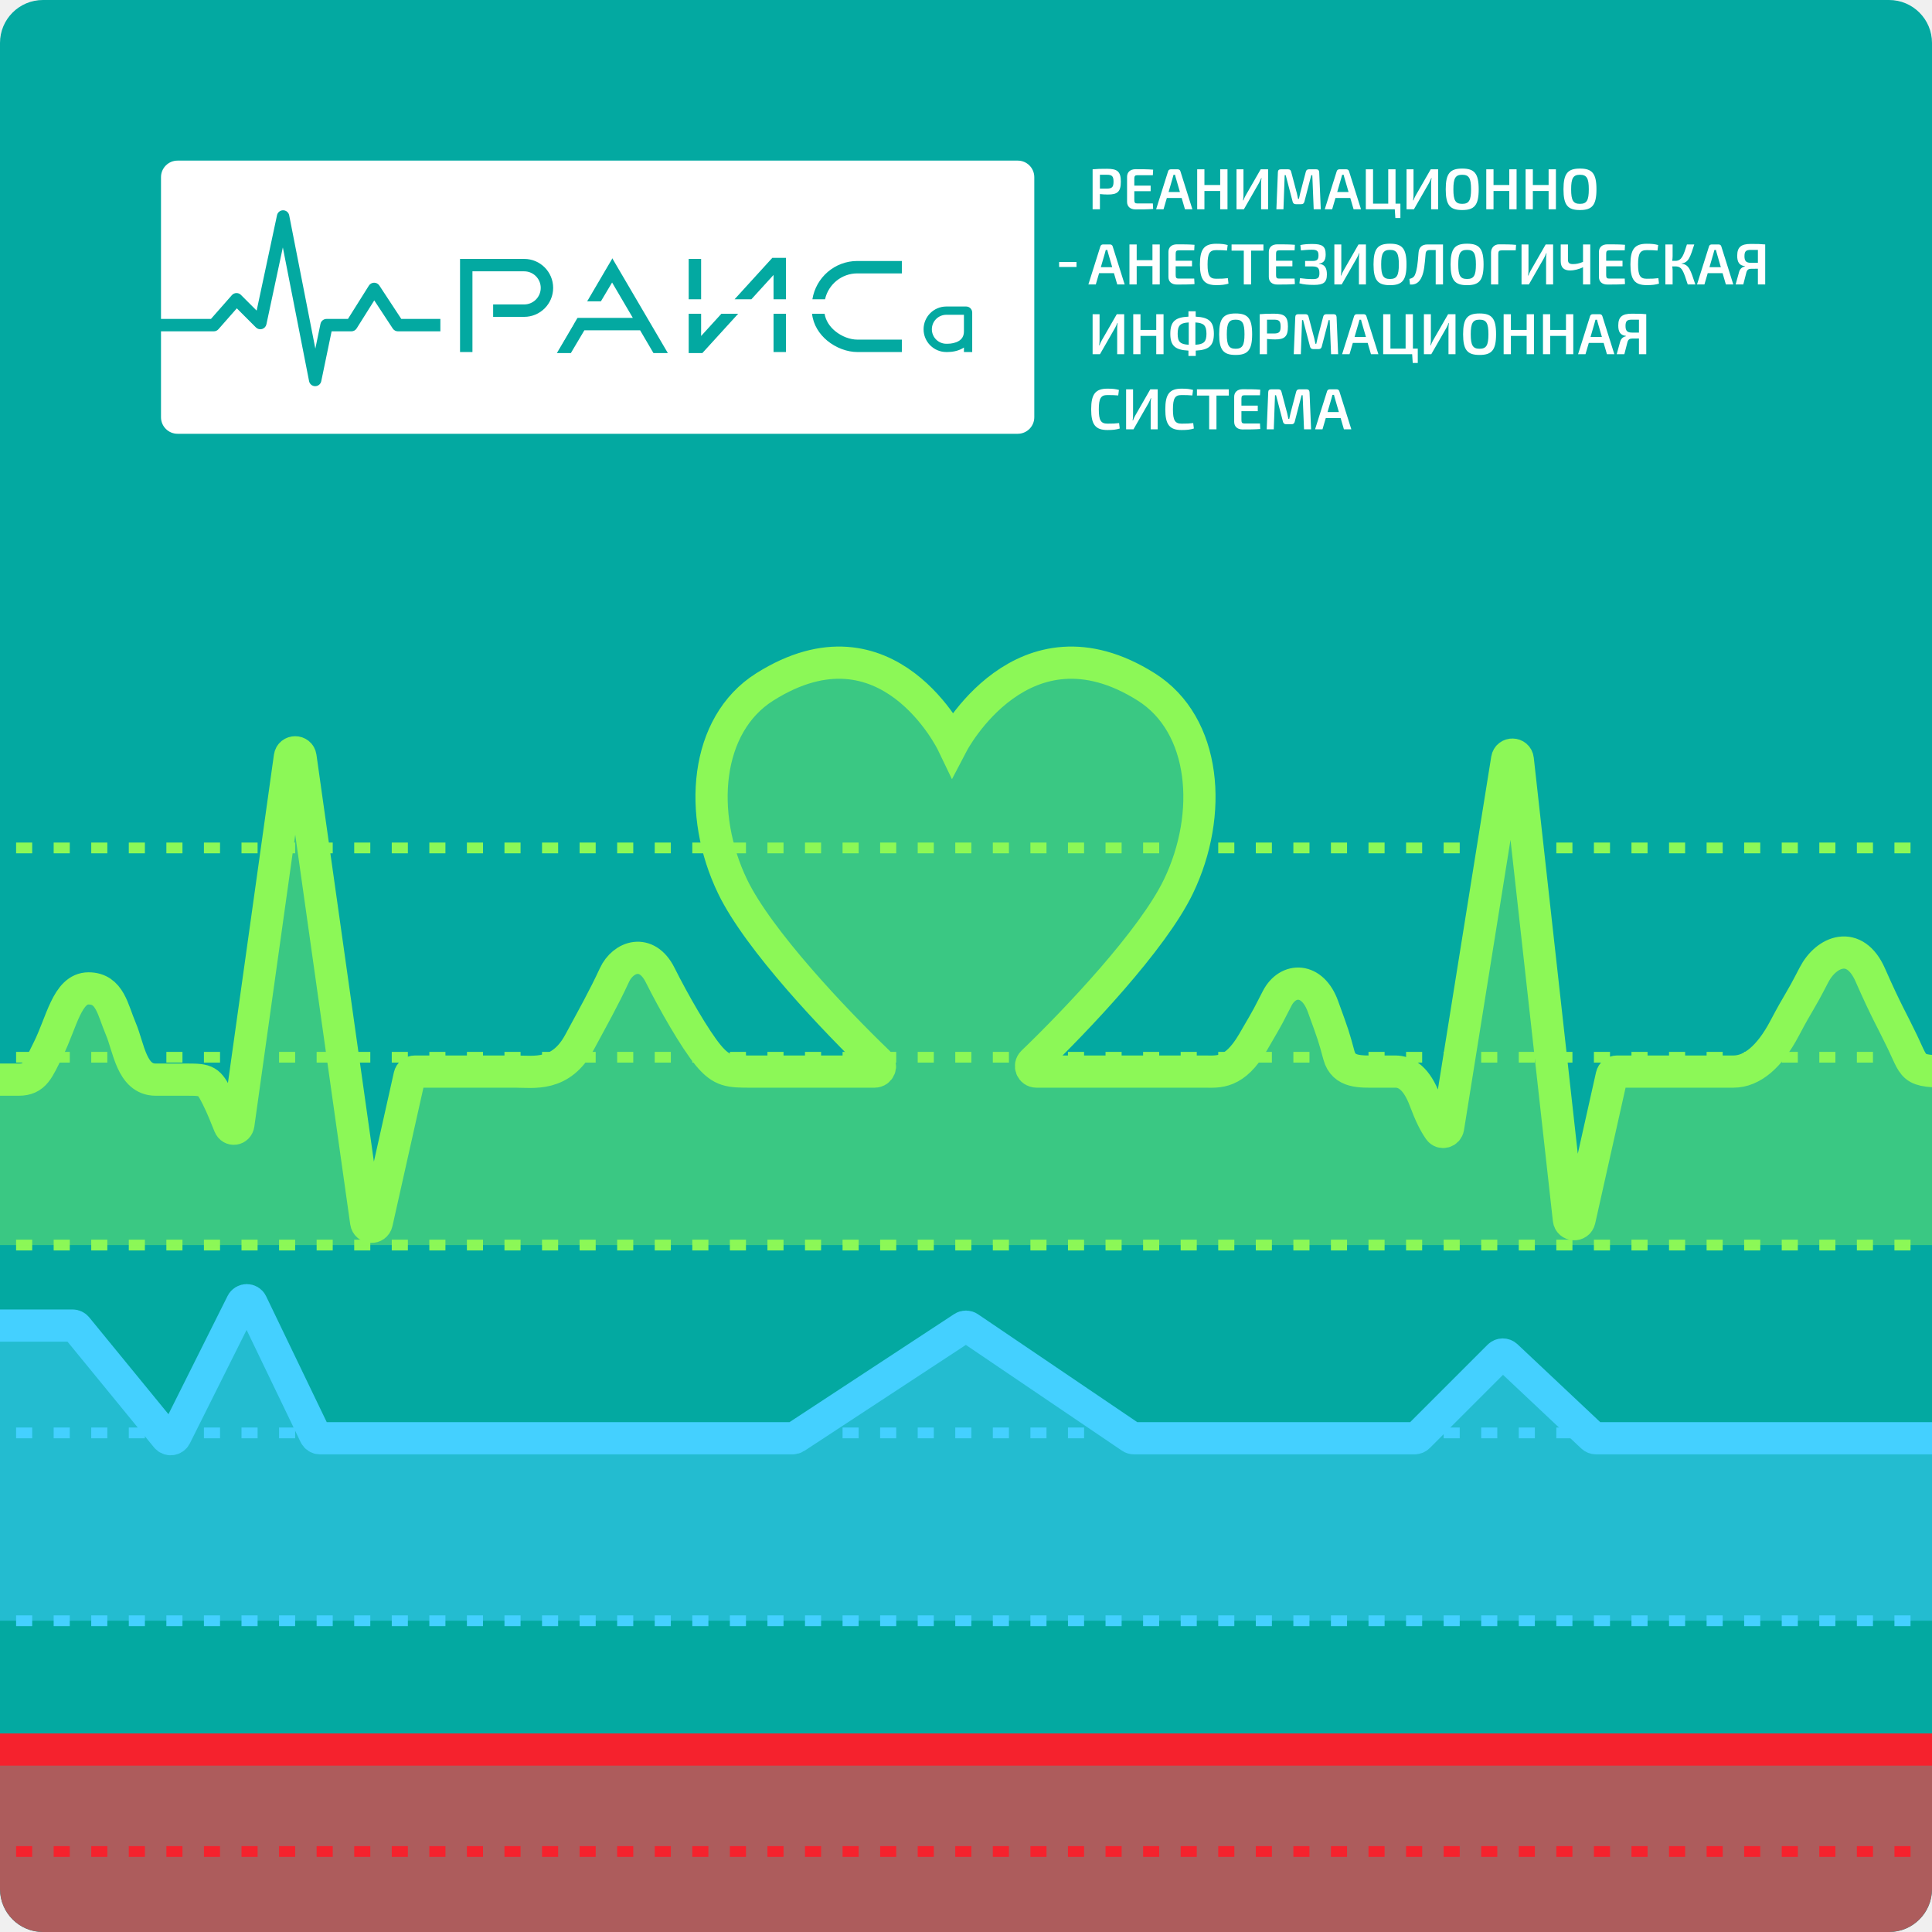
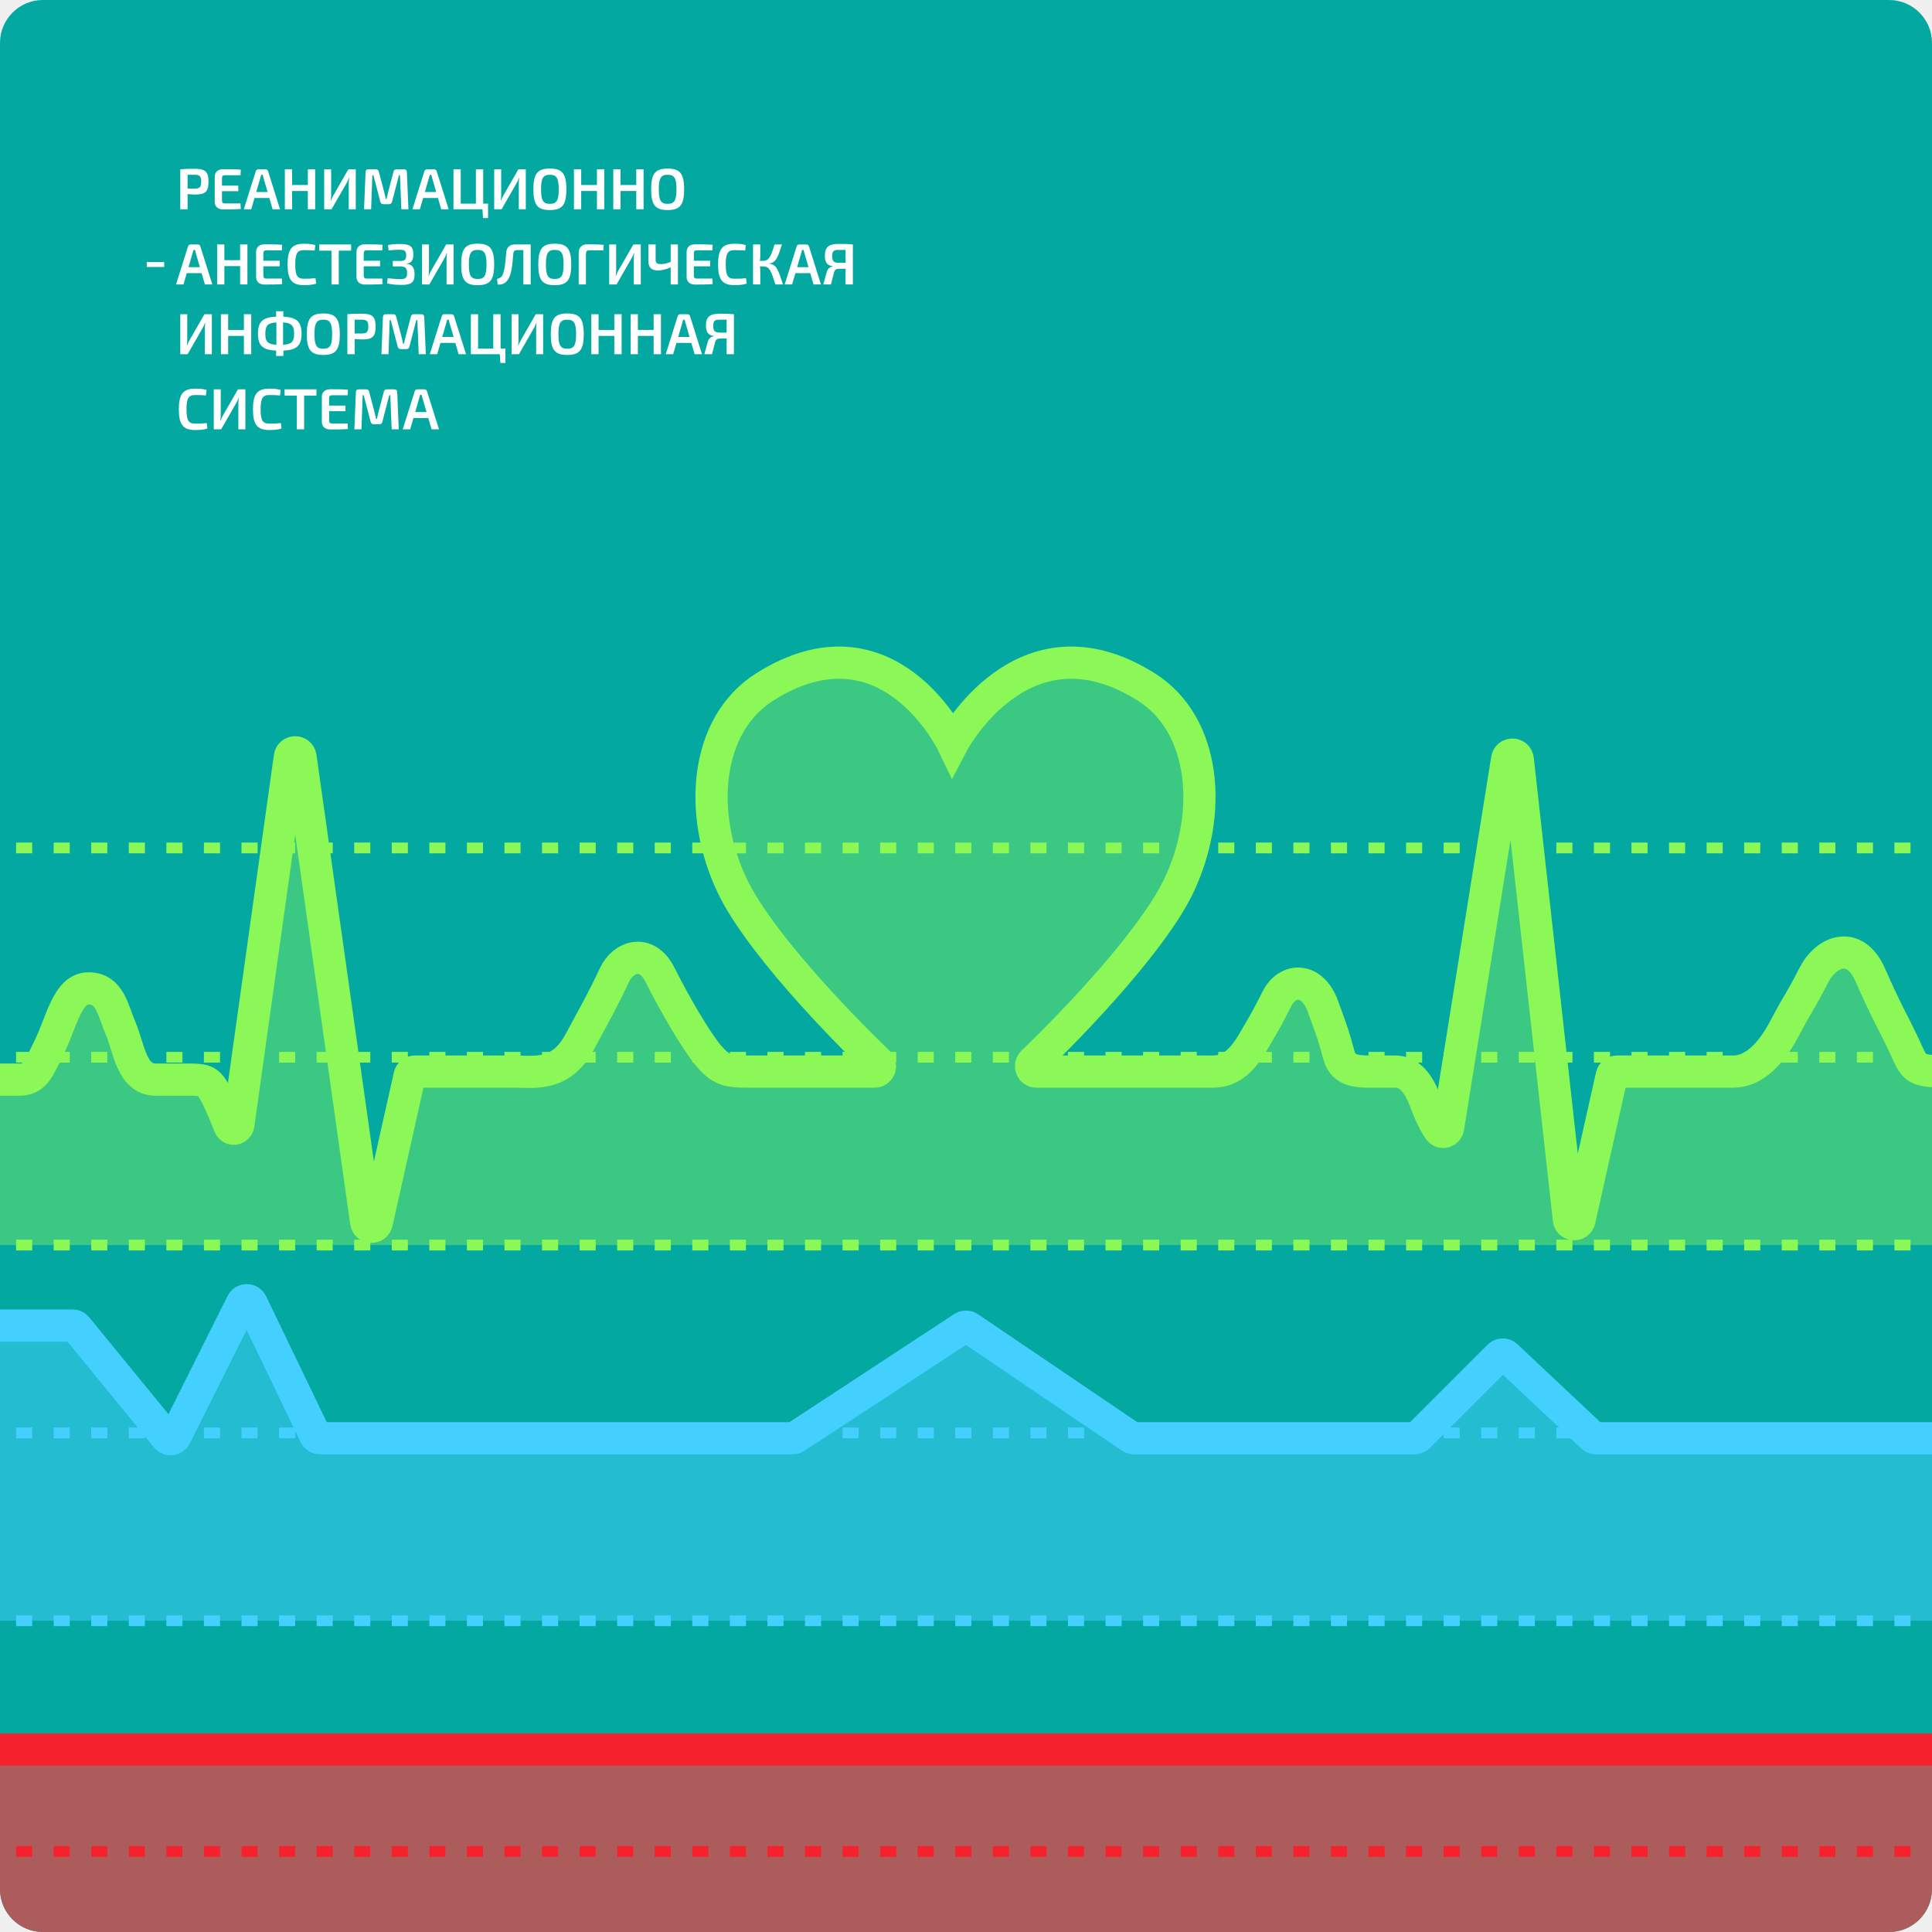
<svg xmlns="http://www.w3.org/2000/svg" width="360" height="360" viewBox="0 0 360 360" fill="none">
-   <g clip-path="url(#clip0_2537_75708)">
+   <g clip-path="url(#clip0_30506_25742)">
    <rect width="360" height="360" rx="8" fill="#03A9A1" />
    <line x1="-32" y1="158" x2="393" y2="158" stroke="#8CF857" stroke-width="2" stroke-dasharray="3 4" />
    <line x1="-32" y1="197" x2="393" y2="197" stroke="#8CF857" stroke-width="2" stroke-dasharray="3 4" />
    <line x1="-32" y1="232" x2="393" y2="232" stroke="#8CF857" stroke-width="2" stroke-dasharray="3 4" />
    <line x1="-32" y1="267" x2="393" y2="267" stroke="#44D0FF" stroke-width="2" stroke-dasharray="3 4" />
    <path d="M3.5 201.174H0V232H365.5V199.674C356 199.674 357.136 199.674 354.5 194.174C352.5 190 351.5 188.5 348.5 181.674C345.599 175.072 340.289 177.228 338 181.674C335 187.5 335.5 186 332.5 191.674C329.764 196.847 326.5 199.674 323 199.674H301.297C300.829 199.674 300.427 199.998 300.325 200.455L294.308 225.33C294.062 226.431 292.463 226.344 292.339 225.221L282.814 141.503C282.686 140.345 281.017 140.305 280.833 141.455L269.832 210.102C269.699 210.933 268.668 211.23 268.186 210.54C267.312 209.29 266.522 207.725 265.5 205C263.99 200.973 262 199.674 260 199.674H256.5C253.5 199.674 250.381 199.91 249.5 196.674C248.5 193 248.5 193 246.5 187.5C244.552 182.142 240 182.174 238 186C236 189.826 237 188.174 233.5 194.174C230 200.173 227 199.674 224.5 199.674H193.124C192.217 199.674 191.769 198.563 192.423 197.934C200.479 190.192 214.779 175.16 219.587 165.174C226.087 151.674 224.754 135.04 213.587 128C190.587 113.5 177.5 138.5 177.5 138.5C177.5 138.5 165.5 113.5 142.5 128C131.333 135.04 130 151.674 136.5 165.174C141.308 175.16 155.608 190.192 163.664 197.934C164.319 198.563 163.875 199.674 162.967 199.674H140C136 199.674 134.5 199.674 132 196.674C129.5 193.674 125.5 186.674 123 181.674C120.5 176.674 116.098 178.217 114.5 181.674C112.5 186 110.517 189.5 108 194.174C104.5 200.674 99.5 199.674 96 199.674H77.297C76.829 199.674 76.427 199.998 76.325 200.455L70.199 225.818C69.956 226.904 68.388 226.841 68.233 225.74L55.994 141.04C55.832 139.893 54.174 139.893 54.013 141.041L44.42 209.504C44.286 210.459 43.125 210.635 42.762 209.742C42.116 208.149 41.397 206.295 40.5 204.5C38.935 201.369 38.5 201.174 35 201.174H29C24.5 201.174 24 195.174 22.5 191.674C21 188.174 20.5 184.174 16.5 184.174C12.5 184.174 11.5 190.5 9 195.5C7.087 199.326 6.5 201.174 3.5 201.174Z" fill="#8CF857" fill-opacity="0.4" />
    <path d="M0 201.174H3.5C6.5 201.174 7.087 199.326 9 195.5C11.5 190.5 12.5 184.174 16.5 184.174C20.5 184.174 21 188.174 22.5 191.674C24 195.174 24.5 201.174 29 201.174H35C38.5 201.174 38.935 201.369 40.5 204.5C41.397 206.295 42.116 208.149 42.762 209.742C43.125 210.635 44.286 210.459 44.42 209.504L54.013 141.041C54.174 139.893 55.832 139.893 55.994 141.04L68.233 227.74C68.388 228.841 69.956 228.904 70.199 227.818L76.325 200.455C76.427 199.998 76.829 199.674 77.297 199.674H96C99.5 199.674 104.5 200.674 108 194.174C110.517 189.5 112.5 186 114.5 181.674C116.098 178.217 120.5 176.674 123 181.674C125.5 186.674 129.5 193.674 132 196.674C134.5 199.674 136 199.674 140 199.674H162.967C163.875 199.674 164.319 198.563 163.664 197.934C155.608 190.192 141.308 175.16 136.5 165.174C130 151.674 131.333 135.04 142.5 128C165.5 113.5 177.5 138.5 177.5 138.5C177.5 138.5 190.587 113.5 213.587 128C224.754 135.04 226.087 151.674 219.587 165.174C214.779 175.16 200.479 190.192 192.423 197.934C191.769 198.563 192.217 199.674 193.124 199.674H225M224.5 199.674C227 199.674 230 200.173 233.5 194.174C237 188.174 236 189.826 238 186C240 182.174 244.552 182.142 246.5 187.5C248.5 193 248.5 193 249.5 196.674C250.381 199.91 253.5 199.674 256.5 199.674H260C262 199.674 263.99 200.973 265.5 205C266.522 207.725 267.312 209.29 268.186 210.54C268.668 211.23 269.699 210.933 269.832 210.102L280.833 141.455C281.017 140.305 282.686 140.345 282.814 141.503L292.339 227.221C292.463 228.344 294.062 228.431 294.308 227.33L300.325 200.455C300.427 199.998 300.829 199.674 301.297 199.674H323C326.5 199.674 329.764 196.847 332.5 191.674C335.5 186 335 187.5 338 181.674C340.289 177.228 345.599 175.072 348.5 181.674C351.5 188.5 352.5 190 354.5 194.174C357.136 199.674 356 199.674 365.5 199.674" stroke="#8CF857" stroke-width="6" />
    <path d="M13.526 247H-5C-5.552 247 -6 247.448 -6 248V301C-6 301.552 -5.552 302 -5 302H372C372.552 302 373 301.552 373 301V269C373 268.448 372.552 268 372 268H297.397C297.142 268 296.897 267.903 296.711 267.728L280.706 252.665C280.313 252.294 279.696 252.304 279.314 252.686L264.293 267.707C264.105 267.895 263.851 268 263.586 268H211.307C211.107 268 210.912 267.94 210.746 267.828L180.552 247.374C180.218 247.148 179.78 247.144 179.443 247.366L148.25 267.836C148.087 267.943 147.896 268 147.701 268H59.628C59.244 268 58.894 267.78 58.727 267.434L46.884 242.836C46.524 242.087 45.46 242.08 45.089 242.823L32.691 267.619C32.366 268.267 31.481 268.366 31.022 267.805L14.3 247.367C14.11 247.135 13.826 247 13.526 247Z" fill="#44D0FF" fill-opacity="0.5" />
    <path d="M-6 247H13.526C13.826 247 14.11 247.135 14.3 247.367L31.022 267.805C31.481 268.366 32.366 268.267 32.691 267.619L45.089 242.823C45.46 242.08 46.524 242.087 46.884 242.836L58.727 267.434C58.894 267.78 59.244 268 59.628 268H147.701C147.896 268 148.087 267.943 148.25 267.836L179.443 247.366C179.78 247.144 180.218 247.148 180.552 247.374L210.746 267.828C210.912 267.94 211.107 268 211.307 268H263.586C263.851 268 264.105 267.895 264.293 267.707L279.314 252.686C279.696 252.304 280.313 252.294 280.706 252.665L296.711 267.728C296.897 267.903 297.142 268 297.397 268H373" stroke="#44D0FF" stroke-width="6" />
    <rect y="325" width="365" height="40" fill="#AD5C5C" />
    <line y1="326" x2="389" y2="326" stroke="#F5222D" stroke-width="6" />
    <line x1="-32" y1="302" x2="393" y2="302" stroke="#44D0FF" stroke-width="2" stroke-dasharray="3 4" />
    <line x1="-32" y1="345" x2="393" y2="345" stroke="#F5222D" stroke-width="2" stroke-dasharray="3 4" />
-     <g clip-path="url(#clip1_2537_75708)">
-       <path fill-rule="evenodd" clip-rule="evenodd" d="M33.085 29.928C31.381 29.928 30 31.309 30 33.013V59.427H39.31L43.206 54.999C43.417 54.759 43.718 54.617 44.038 54.607C44.357 54.597 44.666 54.719 44.892 54.946L47.822 57.875L51.619 40.098C51.734 39.56 52.211 39.178 52.76 39.183C53.31 39.187 53.78 39.578 53.886 40.117L58.759 64.956L59.716 60.349C59.827 59.812 60.3 59.427 60.848 59.427H64.836L68.738 53.22C68.947 52.887 69.312 52.683 69.706 52.679C70.099 52.675 70.468 52.871 70.684 53.2L74.776 59.427H82.057V61.74H74.152C73.762 61.74 73.399 61.544 73.185 61.219L69.739 55.975L66.455 61.199C66.243 61.536 65.873 61.74 65.476 61.74H61.79L59.86 71.037C59.748 71.576 59.272 71.962 58.721 71.959C58.171 71.956 57.698 71.565 57.592 71.025L52.703 46.103L49.64 60.44C49.552 60.854 49.243 61.187 48.837 61.307C48.431 61.428 47.991 61.316 47.691 61.016L44.128 57.453L40.701 61.348C40.482 61.597 40.165 61.74 39.833 61.74H30V77.743C30 79.447 31.381 80.828 33.085 80.828H189.64C191.344 80.828 192.725 79.447 192.725 77.743V33.013C192.725 31.309 191.344 29.928 189.64 29.928H33.085ZM85.72 48.244H86.877H97.674C100.655 48.244 103.072 50.661 103.072 53.643C103.072 56.624 100.655 59.041 97.674 59.041H91.889V56.727H97.674C99.377 56.727 100.758 55.346 100.758 53.643C100.758 51.939 99.377 50.558 97.674 50.558H88.033V65.596H85.72V49.401V48.244ZM117.92 59.234L114.055 52.64L111.968 56.149H109.277L113.067 49.774L114.069 48.09L115.06 49.78L124.444 65.789H121.763L119.276 61.548H108.887L106.373 65.789H103.684L106.928 60.315V59.234H117.92ZM143.906 48.051L136.88 55.764H140.01L144.139 51.231V55.764H146.452V48.244V48.051H143.906ZM146.452 58.463H144.139V65.596H146.452V58.463ZM137.55 58.463H134.42L130.643 62.609V58.463H128.329V65.596V65.789H130.875L137.55 58.463ZM130.643 55.764H128.329V48.244H130.643V55.764ZM159.756 48.63C155.53 48.63 152.026 51.72 151.379 55.764H153.734C154.35 53.005 156.812 50.943 159.756 50.943H168.046V48.63H159.756ZM153.649 58.463H151.314C151.543 60.555 152.686 62.271 154.141 63.475C155.756 64.812 157.844 65.596 159.756 65.596H168.046V63.283H159.756C158.43 63.283 156.855 62.718 155.616 61.693C154.592 60.846 153.862 59.74 153.649 58.463ZM172.095 61.355C172.095 59.012 173.994 57.113 176.337 57.113H180.028C180.651 57.113 181.157 57.619 181.157 58.242V61.74V65.596H179.614V64.754C179.555 64.794 179.494 64.833 179.433 64.87C178.499 65.43 177.38 65.596 176.53 65.596H176.337C173.994 65.596 172.095 63.697 172.095 61.355ZM179.614 61.74V58.656H176.337C174.846 58.656 173.638 59.864 173.638 61.355C173.638 62.846 174.846 64.054 176.337 64.054H176.53C177.221 64.054 178.031 63.912 178.639 63.547C179.201 63.21 179.614 62.678 179.614 61.74Z" fill="white" />
-       <path d="M114.833 46.895L103.65 65.982L106.35 46.895H114.833Z" fill="white" />
-       <path d="M203.593 39H204.953V36.16C205.396 36.214 205.925 36.247 206.454 36.247C208.214 36.247 208.851 35.739 208.851 33.85C208.851 31.971 208.214 31.453 206.292 31.453C205.018 31.453 204.446 31.464 203.593 31.55V39ZM204.953 35.145V32.565H206.26C207.199 32.565 207.49 32.824 207.49 33.85C207.49 34.876 207.199 35.135 206.26 35.145H204.953ZM214.817 37.91H211.891C211.502 37.91 211.362 37.748 211.362 37.283V35.621H214.407V34.584H211.362V33.278C211.362 32.813 211.502 32.651 211.891 32.651H214.817L214.871 31.615C213.889 31.529 212.69 31.529 211.589 31.529C210.617 31.529 210.012 32.068 210.012 32.943V37.607C210.012 38.482 210.606 39.022 211.589 39.022C212.69 39.022 213.889 39.022 214.871 38.935L214.817 37.91ZM220.187 36.895L220.802 39H222.184L219.95 31.906C219.885 31.68 219.69 31.55 219.464 31.55H218.146C217.92 31.55 217.725 31.68 217.661 31.906L215.426 39H216.808L217.423 36.895H220.187ZM219.863 35.782H217.747L218.492 33.213L218.665 32.576H218.956C218.989 32.781 219.064 33.008 219.118 33.213L219.863 35.782ZM228.725 31.55H227.364V34.476H224.427V31.55H223.078V39H224.427V35.588H227.364V39H228.725V31.55ZM236.29 39V31.55H234.908L232.101 36.441C231.939 36.733 231.799 37.024 231.691 37.337H231.615C231.68 37.013 231.701 36.69 231.701 36.366V31.55H230.406V39H231.777L234.595 34.087C234.746 33.828 234.887 33.494 235.005 33.181H235.07C235.016 33.494 234.984 33.807 234.984 34.12V39H236.29ZM243.893 31.55C243.58 31.55 243.396 31.701 243.321 32.004L242.263 36.031C242.176 36.387 242.112 36.711 242.036 37.057H241.874C241.809 36.711 241.744 36.387 241.658 36.042L240.589 32.004C240.514 31.701 240.341 31.55 240.039 31.55H238.646C238.3 31.55 238.127 31.734 238.117 32.079L237.836 39H239.153L239.38 32.641H239.574L240.87 37.596C240.945 37.888 241.14 38.05 241.453 38.05H242.479C242.792 38.05 242.975 37.888 243.051 37.596L244.336 32.641H244.53L244.789 39H246.106L245.815 32.079C245.793 31.734 245.621 31.55 245.275 31.55H243.893ZM251.608 36.895L252.223 39H253.605L251.37 31.906C251.305 31.68 251.111 31.55 250.884 31.55H249.567C249.34 31.55 249.146 31.68 249.081 31.906L246.846 39H248.228L248.844 36.895H251.608ZM251.284 35.782H249.168L249.913 33.213L250.085 32.576H250.377C250.409 32.781 250.485 33.008 250.539 33.213L251.284 35.782ZM260.944 37.953H260.037V31.55H258.677V37.953H255.848V31.55H254.499V39H259.897L260.005 40.63H260.944V37.953ZM267.974 39V31.55H266.592L263.785 36.441C263.623 36.733 263.483 37.024 263.375 37.337H263.299C263.364 37.013 263.386 36.69 263.386 36.366V31.55H262.09V39H263.461L266.279 34.087C266.43 33.828 266.571 33.494 266.69 33.181H266.754C266.7 33.494 266.668 33.807 266.668 34.12V39H267.974ZM272.457 31.41C270.19 31.41 269.391 32.317 269.391 35.275C269.391 38.233 270.19 39.14 272.457 39.14C274.735 39.14 275.534 38.233 275.534 35.275C275.534 32.317 274.735 31.41 272.457 31.41ZM272.457 32.565C273.72 32.565 274.109 33.202 274.109 35.275C274.109 37.348 273.72 37.985 272.457 37.985C271.205 37.985 270.816 37.348 270.816 35.275C270.816 33.202 271.205 32.565 272.457 32.565ZM282.593 31.55H281.233V34.476H278.296V31.55H276.946V39H278.296V35.588H281.233V39H282.593V31.55ZM289.921 31.55H288.561V34.476H285.624V31.55H284.274V39H285.624V35.588H288.561V39H289.921V31.55ZM294.399 31.41C292.131 31.41 291.332 32.317 291.332 35.275C291.332 38.233 292.131 39.14 294.399 39.14C296.677 39.14 297.476 38.233 297.476 35.275C297.476 32.317 296.677 31.41 294.399 31.41ZM294.399 32.565C295.662 32.565 296.051 33.202 296.051 35.275C296.051 37.348 295.662 37.985 294.399 37.985C293.146 37.985 292.758 37.348 292.758 35.275C292.758 33.202 293.146 32.565 294.399 32.565ZM207.566 50.895L208.181 53H209.563L207.329 45.906C207.264 45.68 207.069 45.55 206.843 45.55H205.525C205.299 45.55 205.104 45.68 205.04 45.906L202.805 53H204.187L204.802 50.895H207.566ZM207.242 49.782H205.126L205.871 47.213L206.044 46.576H206.335C206.368 46.781 206.443 47.008 206.497 47.213L207.242 49.782ZM216.104 45.55H214.743V48.476H211.806V45.55H210.457V53H211.806V49.588H214.743V53H216.104V45.55ZM222.525 51.91H219.599C219.21 51.91 219.07 51.748 219.07 51.283V49.621H222.114V48.584H219.07V47.278C219.07 46.813 219.21 46.651 219.599 46.651H222.525L222.579 45.615C221.596 45.529 220.398 45.529 219.296 45.529C218.325 45.529 217.72 46.068 217.72 46.943V51.607C217.72 52.482 218.314 53.022 219.296 53.022C220.398 53.022 221.596 53.022 222.579 52.935L222.525 51.91ZM228.792 51.834C228.155 51.92 227.572 51.942 226.622 51.942C225.391 51.942 225.013 51.316 225.013 49.275C225.013 47.234 225.391 46.608 226.622 46.608C227.518 46.608 227.961 46.63 228.63 46.684L228.76 45.658C228.112 45.485 227.615 45.421 226.622 45.421C224.387 45.421 223.588 46.435 223.588 49.275C223.588 52.115 224.387 53.13 226.622 53.13C227.648 53.13 228.252 53.054 228.911 52.849L228.792 51.834ZM235.423 46.705V45.55H229.485V46.705H231.763V53H233.123V46.705H235.423ZM241.229 51.91H238.304C237.915 51.91 237.774 51.748 237.774 51.283V49.621H240.819V48.584H237.774V47.278C237.774 46.813 237.915 46.651 238.304 46.651H241.229L241.283 45.615C240.301 45.529 239.102 45.529 238.001 45.529C237.029 45.529 236.425 46.068 236.425 46.943V51.607C236.425 52.482 237.019 53.022 238.001 53.022C239.102 53.022 240.301 53.022 241.283 52.935L241.229 51.91ZM242.41 46.662C243.004 46.608 243.63 46.533 244.429 46.533C245.369 46.533 245.682 46.738 245.682 47.58C245.682 48.411 245.39 48.627 244.537 48.627H243.188V49.642H244.537C245.531 49.653 245.854 49.923 245.854 50.895C245.854 51.801 245.552 52.007 244.602 52.007C243.749 52.007 242.939 51.931 242.237 51.834L242.129 52.795C242.918 53.011 243.727 53.086 244.85 53.086C246.545 53.086 247.247 52.676 247.247 51.143C247.247 49.955 246.869 49.254 245.768 49.156V49.113C246.664 49.027 247.02 48.476 247.02 47.407C247.02 45.874 246.373 45.464 244.526 45.464C243.619 45.464 242.993 45.518 242.302 45.658L242.41 46.662ZM254.52 53V45.55H253.138L250.331 50.441C250.169 50.733 250.029 51.024 249.921 51.337H249.845C249.91 51.013 249.932 50.69 249.932 50.366V45.55H248.636V53H250.007L252.825 48.087C252.977 47.828 253.117 47.494 253.236 47.181H253.3C253.246 47.494 253.214 47.807 253.214 48.12V53H254.52ZM259.003 45.41C256.736 45.41 255.937 46.317 255.937 49.275C255.937 52.233 256.736 53.14 259.003 53.14C261.281 53.14 262.08 52.233 262.08 49.275C262.08 46.317 261.281 45.41 259.003 45.41ZM259.003 46.565C260.266 46.565 260.655 47.202 260.655 49.275C260.655 51.348 260.266 51.985 259.003 51.985C257.751 51.985 257.362 51.348 257.362 49.275C257.362 47.202 257.751 46.565 259.003 46.565ZM268.883 45.55H265.989C264.974 45.55 264.413 46.068 264.326 47.062C264.154 49.383 264.024 50.279 263.689 51.132C263.495 51.65 263.128 51.855 262.62 51.974L262.728 53.022C263.786 53.108 264.51 52.611 264.963 51.488C265.352 50.538 265.46 49.448 265.644 47.278C265.687 46.813 265.913 46.597 266.367 46.597H267.522V53H268.883V45.55ZM273.364 45.41C271.096 45.41 270.297 46.317 270.297 49.275C270.297 52.233 271.096 53.14 273.364 53.14C275.642 53.14 276.441 52.233 276.441 49.275C276.441 46.317 275.642 45.41 273.364 45.41ZM273.364 46.565C274.627 46.565 275.016 47.202 275.016 49.275C275.016 51.348 274.627 51.985 273.364 51.985C272.111 51.985 271.723 51.348 271.723 49.275C271.723 47.202 272.111 46.565 273.364 46.565ZM277.832 53H279.181V47.332C279.181 46.813 279.343 46.651 279.818 46.651H282.431L282.496 45.626C281.535 45.529 280.38 45.529 279.322 45.529C278.458 45.529 277.832 46.155 277.832 47.072V53ZM289.4 53V45.55H288.018L285.21 50.441C285.048 50.733 284.908 51.024 284.8 51.337H284.725C284.789 51.013 284.811 50.69 284.811 50.366V45.55H283.515V53H284.886L287.704 48.087C287.856 47.828 287.996 47.494 288.115 47.181H288.18C288.126 47.494 288.093 47.807 288.093 48.12V53H289.4ZM296.322 45.55H294.973V48.8C294.217 49.113 293.709 49.21 293.083 49.21C292.403 49.21 292.155 48.962 292.165 48.357V45.55H290.816V48.638C290.816 49.837 291.388 50.398 292.597 50.398C293.202 50.398 294.141 50.214 294.973 49.793V53H296.322V45.55ZM302.742 51.91H299.816C299.428 51.91 299.287 51.748 299.287 51.283V49.621H302.332V48.584H299.287V47.278C299.287 46.813 299.428 46.651 299.816 46.651H302.742L302.796 45.615C301.814 45.529 300.615 45.529 299.514 45.529C298.542 45.529 297.938 46.068 297.938 46.943V51.607C297.938 52.482 298.532 53.022 299.514 53.022C300.615 53.022 301.814 53.022 302.796 52.935L302.742 51.91ZM309.01 51.834C308.373 51.92 307.79 51.942 306.84 51.942C305.609 51.942 305.231 51.316 305.231 49.275C305.231 47.234 305.609 46.608 306.84 46.608C307.736 46.608 308.179 46.63 308.848 46.684L308.978 45.658C308.33 45.485 307.833 45.421 306.84 45.421C304.605 45.421 303.806 46.435 303.806 49.275C303.806 52.115 304.605 53.13 306.84 53.13C307.865 53.13 308.47 53.054 309.129 52.849L309.01 51.834ZM313.33 49.092C314.69 48.93 314.971 47.774 315.705 45.55H314.334C313.719 47.494 313.395 48.595 312.218 48.606H311.592C311.635 48.325 311.667 48.033 311.667 47.742V45.55H310.318V53H311.667V50.376C311.667 50.139 311.635 49.891 311.592 49.642H312.218C313.46 49.642 313.697 50.603 314.485 53H315.9C315.014 50.398 314.777 49.297 313.33 49.135V49.092ZM320.976 50.895L321.591 53H322.973L320.738 45.906C320.674 45.68 320.479 45.55 320.252 45.55H318.935C318.708 45.55 318.514 45.68 318.449 45.906L316.214 53H317.596L318.212 50.895H320.976ZM320.652 49.782H318.536L319.281 47.213L319.453 46.576H319.745C319.777 46.781 319.853 47.008 319.907 47.213L320.652 49.782ZM328.92 53V45.55C328.067 45.464 327.484 45.453 326.22 45.453C324.428 45.453 323.705 46.058 323.705 47.634C323.694 48.811 324.072 49.459 325.119 49.588L325.13 49.653C324.72 49.728 324.223 50.009 324.039 50.722L323.413 53H324.838L325.411 50.765C325.551 50.268 325.821 50.085 326.274 50.085L327.559 50.074V53H328.92ZM327.559 48.973H326.253C325.346 48.973 325.054 48.617 325.054 47.72C325.065 46.803 325.346 46.565 326.253 46.565H327.559V48.973ZM209.477 66V58.55H208.095L205.288 63.441C205.126 63.733 204.986 64.024 204.878 64.337H204.802C204.867 64.013 204.888 63.69 204.888 63.366V58.55H203.593V66H204.964L207.782 61.087C207.933 60.828 208.073 60.494 208.192 60.181H208.257C208.203 60.494 208.171 60.807 208.171 61.12V66H209.477ZM216.81 58.55H215.45V61.476H212.513V58.55H211.163V66H212.513V62.588H215.45V66H216.81V58.55ZM222.799 57.999H221.45V59.004C218.956 59.112 218.07 59.932 218.07 62.2C218.07 64.413 218.956 65.212 221.45 65.331V66.324H222.81V65.331C225.283 65.212 226.179 64.402 226.189 62.2C226.179 59.932 225.283 59.122 222.799 59.004V57.999ZM221.504 64.24C219.895 64.154 219.441 63.679 219.441 62.2C219.441 60.666 219.895 60.17 221.504 60.083V64.24ZM222.745 60.083C224.343 60.181 224.797 60.666 224.807 62.2C224.797 63.668 224.343 64.154 222.745 64.24V60.083ZM230.239 58.41C227.972 58.41 227.173 59.317 227.173 62.275C227.173 65.233 227.972 66.14 230.239 66.14C232.518 66.14 233.317 65.233 233.317 62.275C233.317 59.317 232.518 58.41 230.239 58.41ZM230.239 59.565C231.503 59.565 231.891 60.202 231.891 62.275C231.891 64.348 231.503 64.985 230.239 64.985C228.987 64.985 228.598 64.348 228.598 62.275C228.598 60.202 228.987 59.565 230.239 59.565ZM234.729 66H236.089V63.16C236.532 63.214 237.061 63.247 237.59 63.247C239.35 63.247 239.987 62.739 239.987 60.85C239.987 58.971 239.35 58.453 237.428 58.453C236.154 58.453 235.582 58.464 234.729 58.55V66ZM236.089 62.145V59.565H237.396C238.335 59.565 238.626 59.824 238.626 60.85C238.626 61.876 238.335 62.135 237.396 62.145H236.089ZM247.13 58.55C246.817 58.55 246.633 58.701 246.558 59.004L245.5 63.031C245.413 63.387 245.348 63.711 245.273 64.057H245.111C245.046 63.711 244.981 63.387 244.895 63.042L243.826 59.004C243.751 58.701 243.578 58.55 243.275 58.55H241.883C241.537 58.55 241.364 58.734 241.354 59.079L241.073 66H242.39L242.617 59.641H242.811L244.107 64.596C244.182 64.888 244.377 65.05 244.69 65.05H245.716C246.029 65.05 246.212 64.888 246.288 64.596L247.573 59.641H247.767L248.026 66H249.343L249.052 59.079C249.03 58.734 248.857 58.55 248.512 58.55H247.13ZM254.845 63.895L255.46 66H256.842L254.607 58.906C254.542 58.68 254.348 58.55 254.121 58.55H252.804C252.577 58.55 252.383 58.68 252.318 58.906L250.083 66H251.465L252.081 63.895H254.845ZM254.521 62.782H252.405L253.15 60.213L253.322 59.576H253.614C253.646 59.781 253.722 60.008 253.776 60.213L254.521 62.782ZM264.181 64.953H263.274V58.55H261.914V64.953H259.085V58.55H257.736V66H263.134L263.242 67.63H264.181V64.953ZM271.211 66V58.55H269.829L267.022 63.441C266.86 63.733 266.72 64.024 266.612 64.337H266.536C266.601 64.013 266.623 63.69 266.623 63.366V58.55H265.327V66H266.698L269.516 61.087C269.667 60.828 269.808 60.494 269.927 60.181H269.991C269.937 60.494 269.905 60.807 269.905 61.12V66H271.211ZM275.694 58.41C273.427 58.41 272.628 59.317 272.628 62.275C272.628 65.233 273.427 66.14 275.694 66.14C277.972 66.14 278.771 65.233 278.771 62.275C278.771 59.317 277.972 58.41 275.694 58.41ZM275.694 59.565C276.957 59.565 277.346 60.202 277.346 62.275C277.346 64.348 276.957 64.985 275.694 64.985C274.442 64.985 274.053 64.348 274.053 62.275C274.053 60.202 274.442 59.565 275.694 59.565ZM285.83 58.55H284.47V61.476H281.533V58.55H280.183V66H281.533V62.588H284.47V66H285.83V58.55ZM293.158 58.55H291.798V61.476H288.861V58.55H287.511V66H288.861V62.588H291.798V66H293.158V58.55ZM298.813 63.895L299.428 66H300.81L298.575 58.906C298.51 58.68 298.316 58.55 298.089 58.55H296.772C296.545 58.55 296.351 58.68 296.286 58.906L294.051 66H295.433L296.049 63.895H298.813ZM298.489 62.782H296.373L297.118 60.213L297.29 59.576H297.582C297.614 59.781 297.69 60.008 297.744 60.213L298.489 62.782ZM306.756 66V58.55C305.903 58.464 305.32 58.453 304.057 58.453C302.265 58.453 301.541 59.058 301.541 60.634C301.531 61.811 301.909 62.459 302.956 62.588L302.967 62.653C302.556 62.728 302.06 63.009 301.876 63.722L301.25 66H302.675L303.247 63.765C303.388 63.268 303.658 63.085 304.111 63.085L305.396 63.074V66H306.756ZM305.396 61.973H304.09C303.183 61.973 302.891 61.617 302.891 60.72C302.902 59.803 303.183 59.565 304.09 59.565H305.396V61.973ZM208.527 78.834C207.89 78.92 207.307 78.942 206.357 78.942C205.126 78.942 204.748 78.316 204.748 76.275C204.748 74.234 205.126 73.608 206.357 73.608C207.253 73.608 207.696 73.63 208.365 73.684L208.495 72.658C207.847 72.485 207.35 72.421 206.357 72.421C204.122 72.421 203.323 73.436 203.323 76.275C203.323 79.115 204.122 80.13 206.357 80.13C207.382 80.13 207.987 80.054 208.646 79.849L208.527 78.834ZM215.719 80V72.55H214.337L211.53 77.441C211.368 77.733 211.228 78.024 211.12 78.337H211.044C211.109 78.013 211.13 77.689 211.13 77.366V72.55H209.835V80H211.206L214.024 75.087C214.175 74.828 214.315 74.494 214.434 74.18H214.499C214.445 74.494 214.413 74.807 214.413 75.12V80H215.719ZM222.339 78.834C221.702 78.92 221.119 78.942 220.169 78.942C218.938 78.942 218.56 78.316 218.56 76.275C218.56 74.234 218.938 73.608 220.169 73.608C221.065 73.608 221.508 73.63 222.177 73.684L222.307 72.658C221.659 72.485 221.163 72.421 220.169 72.421C217.934 72.421 217.135 73.436 217.135 76.275C217.135 79.115 217.934 80.13 220.169 80.13C221.195 80.13 221.8 80.054 222.458 79.849L222.339 78.834ZM228.97 73.705V72.55H223.032V73.705H225.31V80H226.67V73.705H228.97ZM234.777 78.909H231.851C231.462 78.909 231.322 78.748 231.322 78.283V76.621H234.366V75.584H231.322V74.278C231.322 73.813 231.462 73.651 231.851 73.651H234.777L234.831 72.615C233.848 72.528 232.65 72.528 231.548 72.528C230.577 72.528 229.972 73.068 229.972 73.943V78.607C229.972 79.482 230.566 80.022 231.548 80.022C232.65 80.022 233.848 80.022 234.831 79.935L234.777 78.909ZM242.09 72.55C241.777 72.55 241.593 72.701 241.518 73.004L240.46 77.031C240.373 77.387 240.309 77.711 240.233 78.057H240.071C240.006 77.711 239.941 77.387 239.855 77.042L238.786 73.004C238.711 72.701 238.538 72.55 238.236 72.55H236.843C236.497 72.55 236.324 72.734 236.314 73.079L236.033 80H237.35L237.577 73.641H237.771L239.067 78.596C239.142 78.888 239.337 79.05 239.65 79.05H240.676C240.989 79.05 241.172 78.888 241.248 78.596L242.533 73.641H242.727L242.986 80H244.303L244.012 73.079C243.99 72.734 243.818 72.55 243.472 72.55H242.09ZM249.805 77.895L250.42 80H251.802L249.567 72.906C249.502 72.68 249.308 72.55 249.081 72.55H247.764C247.537 72.55 247.343 72.68 247.278 72.906L245.043 80H246.425L247.041 77.895H249.805ZM249.481 76.782H247.365L248.11 74.213L248.282 73.576H248.574C248.606 73.781 248.682 74.008 248.736 74.213L249.481 76.782Z" fill="white" />
-       <path d="M200.591 49.751V48.822H197.352V49.751H200.591Z" fill="white" />
+     <g clip-path="url(#clip1_30506_25742)">
+       <path d="M33.593 39H34.953V36.16C35.396 36.214 35.925 36.247 36.454 36.247C38.214 36.247 38.851 35.739 38.851 33.85C38.851 31.971 38.214 31.453 36.292 31.453C35.018 31.453 34.446 31.464 33.593 31.55V39ZM34.953 35.145V32.565H36.26C37.199 32.565 37.491 32.824 37.491 33.85C37.491 34.876 37.199 35.135 36.26 35.145H34.953ZM44.817 37.91H41.891C41.503 37.91 41.362 37.748 41.362 37.283V35.621H44.407V34.584H41.362V33.278C41.362 32.813 41.503 32.651 41.891 32.651H44.817L44.871 31.615C43.889 31.529 42.69 31.529 41.589 31.529C40.617 31.529 40.013 32.068 40.013 32.943V37.607C40.013 38.482 40.606 39.022 41.589 39.022C42.69 39.022 43.889 39.022 44.871 38.935L44.817 37.91ZM50.187 36.895L50.803 39H52.185L49.95 31.906C49.885 31.68 49.691 31.55 49.464 31.55H48.147C47.92 31.55 47.725 31.68 47.661 31.906L45.426 39H46.808L47.423 36.895H50.187ZM49.863 35.782H47.747L48.492 33.213L48.665 32.576H48.956C48.989 32.781 49.064 33.008 49.118 33.213L49.863 35.782ZM58.725 31.55H57.364V34.476H54.428V31.55H53.078V39H54.428V35.588H57.364V39H58.725V31.55ZM66.29 39V31.55H64.908L62.101 36.441C61.939 36.733 61.799 37.024 61.691 37.337H61.615C61.68 37.013 61.702 36.69 61.702 36.366V31.55H60.406V39H61.777L64.595 34.087C64.746 33.828 64.887 33.494 65.005 33.181H65.07C65.016 33.494 64.984 33.807 64.984 34.12V39H66.29ZM73.893 31.55C73.58 31.55 73.397 31.701 73.321 32.004L72.263 36.031C72.176 36.387 72.112 36.711 72.036 37.057H71.874C71.809 36.711 71.745 36.387 71.658 36.042L70.589 32.004C70.514 31.701 70.341 31.55 70.039 31.55H68.646C68.3 31.55 68.128 31.734 68.117 32.079L67.836 39H69.153L69.38 32.641H69.574L70.87 37.596C70.946 37.888 71.14 38.05 71.453 38.05H72.479C72.792 38.05 72.975 37.888 73.051 37.596L74.336 32.641H74.53L74.789 39H76.106L75.815 32.079C75.793 31.734 75.621 31.55 75.275 31.55H73.893ZM81.608 36.895L82.223 39H83.605L81.37 31.906C81.306 31.68 81.111 31.55 80.885 31.55H79.567C79.341 31.55 79.146 31.68 79.081 31.906L76.846 39H78.228L78.844 36.895H81.608ZM81.284 35.782H79.168L79.913 33.213L80.085 32.576H80.377C80.409 32.781 80.485 33.008 80.539 33.213L81.284 35.782ZM90.944 37.953H90.037V31.55H88.677V37.953H85.848V31.55H84.499V39H89.897L90.005 40.63H90.944V37.953ZM97.975 39V31.55H96.593L93.785 36.441C93.623 36.733 93.483 37.024 93.375 37.337H93.299C93.364 37.013 93.386 36.69 93.386 36.366V31.55H92.09V39H93.461L96.279 34.087C96.431 33.828 96.571 33.494 96.69 33.181H96.754C96.701 33.494 96.668 33.807 96.668 34.12V39H97.975ZM102.457 31.41C100.19 31.41 99.391 32.317 99.391 35.275C99.391 38.233 100.19 39.14 102.457 39.14C104.735 39.14 105.534 38.233 105.534 35.275C105.534 32.317 104.735 31.41 102.457 31.41ZM102.457 32.565C103.72 32.565 104.109 33.202 104.109 35.275C104.109 37.348 103.72 37.985 102.457 37.985C101.205 37.985 100.816 37.348 100.816 35.275C100.816 33.202 101.205 32.565 102.457 32.565ZM112.593 31.55H111.233V34.476H108.296V31.55H106.947V39H108.296V35.588H111.233V39H112.593V31.55ZM119.921 31.55H118.561V34.476H115.624V31.55H114.275V39H115.624V35.588H118.561V39H119.921V31.55ZM124.399 31.41C122.132 31.41 121.333 32.317 121.333 35.275C121.333 38.233 122.132 39.14 124.399 39.14C126.677 39.14 127.476 38.233 127.476 35.275C127.476 32.317 126.677 31.41 124.399 31.41ZM124.399 32.565C125.662 32.565 126.051 33.202 126.051 35.275C126.051 37.348 125.662 37.985 124.399 37.985C123.146 37.985 122.758 37.348 122.758 35.275C122.758 33.202 123.146 32.565 124.399 32.565ZM37.566 50.895L38.182 53H39.564L37.329 45.906C37.264 45.68 37.069 45.55 36.843 45.55H35.526C35.299 45.55 35.105 45.68 35.04 45.906L32.805 53H34.187L34.802 50.895H37.566ZM37.242 49.782H35.126L35.871 47.213L36.044 46.576H36.335C36.368 46.781 36.443 47.008 36.497 47.213L37.242 49.782ZM46.104 45.55H44.743V48.476H41.807V45.55H40.457V53H41.807V49.588H44.743V53H46.104V45.55ZM52.525 51.91H49.599C49.21 51.91 49.07 51.748 49.07 51.283V49.621H52.114V48.584H49.07V47.278C49.07 46.813 49.21 46.651 49.599 46.651H52.525L52.579 45.615C51.596 45.529 50.398 45.529 49.297 45.529C48.325 45.529 47.72 46.068 47.72 46.943V51.607C47.72 52.482 48.314 53.022 49.297 53.022C50.398 53.022 51.596 53.022 52.579 52.935L52.525 51.91ZM58.792 51.834C58.155 51.92 57.572 51.942 56.622 51.942C55.391 51.942 55.014 51.316 55.014 49.275C55.014 47.234 55.391 46.608 56.622 46.608C57.518 46.608 57.961 46.63 58.63 46.684L58.76 45.658C58.112 45.485 57.615 45.421 56.622 45.421C54.387 45.421 53.588 46.435 53.588 49.275C53.588 52.115 54.387 53.13 56.622 53.13C57.648 53.13 58.252 53.054 58.911 52.849L58.792 51.834ZM65.423 46.705V45.55H59.485V46.705H61.763V53H63.123V46.705H65.423ZM71.23 51.91H68.304C67.915 51.91 67.775 51.748 67.775 51.283V49.621H70.819V48.584H67.775V47.278C67.775 46.813 67.915 46.651 68.304 46.651H71.23L71.284 45.615C70.301 45.529 69.103 45.529 68.001 45.529C67.03 45.529 66.425 46.068 66.425 46.943V51.607C66.425 52.482 67.019 53.022 68.001 53.022C69.103 53.022 70.301 53.022 71.284 52.935L71.23 51.91ZM72.41 46.662C73.004 46.608 73.63 46.533 74.429 46.533C75.369 46.533 75.682 46.738 75.682 47.58C75.682 48.411 75.39 48.627 74.537 48.627H73.188V49.642H74.537C75.531 49.653 75.855 49.923 75.855 50.895C75.855 51.801 75.552 52.007 74.602 52.007C73.749 52.007 72.939 51.931 72.238 51.834L72.13 52.795C72.918 53.011 73.728 53.086 74.85 53.086C76.546 53.086 77.247 52.676 77.247 51.143C77.247 49.955 76.87 49.254 75.768 49.156V49.113C76.664 49.027 77.021 48.476 77.021 47.407C77.021 45.874 76.373 45.464 74.526 45.464C73.62 45.464 72.993 45.518 72.302 45.658L72.41 46.662ZM84.521 53V45.55H83.139L80.331 50.441C80.169 50.733 80.029 51.024 79.921 51.337H79.846C79.91 51.013 79.932 50.69 79.932 50.366V45.55H78.636V53H80.007L82.826 48.087C82.977 47.828 83.117 47.494 83.236 47.181H83.3C83.247 47.494 83.214 47.807 83.214 48.12V53H84.521ZM89.003 45.41C86.736 45.41 85.937 46.317 85.937 49.275C85.937 52.233 86.736 53.14 89.003 53.14C91.281 53.14 92.08 52.233 92.08 49.275C92.08 46.317 91.281 45.41 89.003 45.41ZM89.003 46.565C90.266 46.565 90.655 47.202 90.655 49.275C90.655 51.348 90.266 51.985 89.003 51.985C87.751 51.985 87.362 51.348 87.362 49.275C87.362 47.202 87.751 46.565 89.003 46.565ZM98.883 45.55H95.989C94.974 45.55 94.413 46.068 94.326 47.062C94.154 49.383 94.024 50.279 93.689 51.132C93.495 51.65 93.128 51.855 92.621 51.974L92.728 53.022C93.787 53.108 94.51 52.611 94.963 51.488C95.352 50.538 95.46 49.448 95.644 47.278C95.687 46.813 95.914 46.597 96.367 46.597H97.522V53H98.883V45.55ZM103.364 45.41C101.097 45.41 100.298 46.317 100.298 49.275C100.298 52.233 101.097 53.14 103.364 53.14C105.642 53.14 106.441 52.233 106.441 49.275C106.441 46.317 105.642 45.41 103.364 45.41ZM103.364 46.565C104.627 46.565 105.016 47.202 105.016 49.275C105.016 51.348 104.627 51.985 103.364 51.985C102.111 51.985 101.723 51.348 101.723 49.275C101.723 47.202 102.111 46.565 103.364 46.565ZM107.832 53H109.181V47.332C109.181 46.813 109.343 46.651 109.818 46.651H112.431L112.496 45.626C111.535 45.529 110.38 45.529 109.322 45.529C108.458 45.529 107.832 46.155 107.832 47.072V53ZM119.4 53V45.55H118.018L115.21 50.441C115.049 50.733 114.908 51.024 114.8 51.337H114.725C114.789 51.013 114.811 50.69 114.811 50.366V45.55H113.515V53H114.887L117.705 48.087C117.856 47.828 117.996 47.494 118.115 47.181H118.18C118.126 47.494 118.093 47.807 118.093 48.12V53H119.4ZM126.322 45.55H124.973V48.8C124.217 49.113 123.71 49.21 123.083 49.21C122.403 49.21 122.155 48.962 122.166 48.357V45.55H120.816V48.638C120.816 49.837 121.388 50.398 122.597 50.398C123.202 50.398 124.141 50.214 124.973 49.793V53H126.322V45.55ZM132.742 51.91H129.817C129.428 51.91 129.287 51.748 129.287 51.283V49.621H132.332V48.584H129.287V47.278C129.287 46.813 129.428 46.651 129.817 46.651H132.742L132.796 45.615C131.814 45.529 130.615 45.529 129.514 45.529C128.542 45.529 127.938 46.068 127.938 46.943V51.607C127.938 52.482 128.532 53.022 129.514 53.022C130.615 53.022 131.814 53.022 132.796 52.935L132.742 51.91ZM139.01 51.834C138.373 51.92 137.79 51.942 136.84 51.942C135.609 51.942 135.231 51.316 135.231 49.275C135.231 47.234 135.609 46.608 136.84 46.608C137.736 46.608 138.179 46.63 138.848 46.684L138.978 45.658C138.33 45.485 137.833 45.421 136.84 45.421C134.605 45.421 133.806 46.435 133.806 49.275C133.806 52.115 134.605 53.13 136.84 53.13C137.866 53.13 138.47 53.054 139.129 52.849L139.01 51.834ZM143.33 49.092C144.691 48.93 144.971 47.774 145.706 45.55H144.334C143.719 47.494 143.395 48.595 142.218 48.606H141.592C141.635 48.325 141.667 48.033 141.667 47.742V45.55H140.318V53H141.667V50.376C141.667 50.139 141.635 49.891 141.592 49.642H142.218C143.46 49.642 143.697 50.603 144.485 53H145.9C145.015 50.398 144.777 49.297 143.33 49.135V49.092ZM150.976 50.895L151.591 53H152.973L150.738 45.906C150.674 45.68 150.479 45.55 150.253 45.55H148.935C148.709 45.55 148.514 45.68 148.449 45.906L146.214 53H147.597L148.212 50.895H150.976ZM150.652 49.782H148.536L149.281 47.213L149.454 46.576H149.745C149.777 46.781 149.853 47.008 149.907 47.213L150.652 49.782ZM158.92 53V45.55C158.067 45.464 157.484 45.453 156.22 45.453C154.428 45.453 153.705 46.058 153.705 47.634C153.694 48.811 154.072 49.459 155.119 49.588L155.13 49.653C154.72 49.728 154.223 50.009 154.039 50.722L153.413 53H154.838L155.411 50.765C155.551 50.268 155.821 50.085 156.274 50.085L157.559 50.074V53H158.92ZM157.559 48.973H156.253C155.346 48.973 155.054 48.617 155.054 47.72C155.065 46.803 155.346 46.565 156.253 46.565H157.559V48.973ZM39.477 66V58.55H38.095L35.288 63.441C35.126 63.733 34.986 64.024 34.878 64.337H34.802C34.867 64.013 34.889 63.69 34.889 63.366V58.55H33.593V66H34.964L37.782 61.087C37.933 60.828 38.074 60.494 38.192 60.181H38.257C38.203 60.494 38.171 60.807 38.171 61.12V66H39.477ZM46.81 58.55H45.45V61.476H42.513V58.55H41.163V66H42.513V62.588H45.45V66H46.81V58.55ZM52.799 57.999H51.45V59.004C48.956 59.112 48.07 59.932 48.07 62.2C48.07 64.413 48.956 65.212 51.45 65.331V66.324H52.81V65.331C55.283 65.212 56.179 64.402 56.19 62.2C56.179 59.932 55.283 59.122 52.799 59.004V57.999ZM51.504 64.24C49.895 64.154 49.441 63.679 49.441 62.2C49.441 60.666 49.895 60.17 51.504 60.083V64.24ZM52.745 60.083C54.343 60.181 54.797 60.666 54.808 62.2C54.797 63.668 54.343 64.154 52.745 64.24V60.083ZM60.239 58.41C57.972 58.41 57.173 59.317 57.173 62.275C57.173 65.233 57.972 66.14 60.239 66.14C62.518 66.14 63.317 65.233 63.317 62.275C63.317 59.317 62.518 58.41 60.239 58.41ZM60.239 59.565C61.503 59.565 61.891 60.202 61.891 62.275C61.891 64.348 61.503 64.985 60.239 64.985C58.987 64.985 58.598 64.348 58.598 62.275C58.598 60.202 58.987 59.565 60.239 59.565ZM64.729 66H66.089V63.16C66.532 63.214 67.061 63.247 67.59 63.247C69.35 63.247 69.987 62.739 69.987 60.85C69.987 58.971 69.35 58.453 67.428 58.453C66.154 58.453 65.582 58.464 64.729 58.55V66ZM66.089 62.145V59.565H67.396C68.335 59.565 68.627 59.824 68.627 60.85C68.627 61.876 68.335 62.135 67.396 62.145H66.089ZM77.13 58.55C76.817 58.55 76.633 58.701 76.558 59.004L75.5 63.031C75.413 63.387 75.349 63.711 75.273 64.057H75.111C75.046 63.711 74.981 63.387 74.895 63.042L73.826 59.004C73.751 58.701 73.578 58.55 73.276 58.55H71.883C71.537 58.55 71.365 58.734 71.354 59.079L71.073 66H72.39L72.617 59.641H72.811L74.107 64.596C74.183 64.888 74.377 65.05 74.69 65.05H75.716C76.029 65.05 76.212 64.888 76.288 64.596L77.573 59.641H77.767L78.026 66H79.344L79.052 59.079C79.03 58.734 78.858 58.55 78.512 58.55H77.13ZM84.845 63.895L85.46 66H86.842L84.607 58.906C84.543 58.68 84.348 58.55 84.121 58.55H82.804C82.578 58.55 82.383 58.68 82.318 58.906L80.083 66H81.465L82.081 63.895H84.845ZM84.521 62.782H82.405L83.15 60.213L83.323 59.576H83.614C83.646 59.781 83.722 60.008 83.776 60.213L84.521 62.782ZM94.181 64.953H93.274V58.55H91.914V64.953H89.085V58.55H87.736V66H93.134L93.242 67.63H94.181V64.953ZM101.212 66V58.55H99.829L97.022 63.441C96.86 63.733 96.72 64.024 96.612 64.337H96.537C96.601 64.013 96.623 63.69 96.623 63.366V58.55H95.327V66H96.698L99.516 61.087C99.668 60.828 99.808 60.494 99.927 60.181H99.992C99.938 60.494 99.905 60.807 99.905 61.12V66H101.212ZM105.694 58.41C103.427 58.41 102.628 59.317 102.628 62.275C102.628 65.233 103.427 66.14 105.694 66.14C107.972 66.14 108.771 65.233 108.771 62.275C108.771 59.317 107.972 58.41 105.694 58.41ZM105.694 59.565C106.957 59.565 107.346 60.202 107.346 62.275C107.346 64.348 106.957 64.985 105.694 64.985C104.442 64.985 104.053 64.348 104.053 62.275C104.053 60.202 104.442 59.565 105.694 59.565ZM115.83 58.55H114.47V61.476H111.533V58.55H110.184V66H111.533V62.588H114.47V66H115.83V58.55ZM123.158 58.55H121.798V61.476H118.861V58.55H117.511V66H118.861V62.588H121.798V66H123.158V58.55ZM128.813 63.895L129.428 66H130.81L128.575 58.906C128.51 58.68 128.316 58.55 128.089 58.55H126.772C126.545 58.55 126.351 58.68 126.286 58.906L124.051 66H125.433L126.049 63.895H128.813ZM128.489 62.782H126.373L127.118 60.213L127.29 59.576H127.582C127.614 59.781 127.69 60.008 127.744 60.213L128.489 62.782ZM136.756 66V58.55C135.904 58.464 135.321 58.453 134.057 58.453C132.265 58.453 131.542 59.058 131.542 60.634C131.531 61.811 131.909 62.459 132.956 62.588L132.967 62.653C132.556 62.728 132.06 63.009 131.876 63.722L131.25 66H132.675L133.247 63.765C133.388 63.268 133.658 63.085 134.111 63.085L135.396 63.074V66H136.756ZM135.396 61.973H134.09C133.183 61.973 132.891 61.617 132.891 60.72C132.902 59.803 133.183 59.565 134.09 59.565H135.396V61.973ZM38.527 78.834C37.89 78.92 37.307 78.942 36.357 78.942C35.126 78.942 34.748 78.316 34.748 76.275C34.748 74.234 35.126 73.608 36.357 73.608C37.253 73.608 37.696 73.63 38.365 73.684L38.495 72.658C37.847 72.485 37.35 72.421 36.357 72.421C34.122 72.421 33.323 73.436 33.323 76.275C33.323 79.115 34.122 80.13 36.357 80.13C37.383 80.13 37.987 80.054 38.646 79.849L38.527 78.834ZM45.719 80V72.55H44.337L41.53 77.441C41.368 77.733 41.228 78.024 41.12 78.337H41.044C41.109 78.013 41.13 77.689 41.13 77.366V72.55H39.835V80H41.206L44.024 75.087C44.175 74.828 44.316 74.494 44.434 74.18H44.499C44.445 74.494 44.413 74.807 44.413 75.12V80H45.719ZM52.34 78.834C51.703 78.92 51.12 78.942 50.169 78.942C48.938 78.942 48.561 78.316 48.561 76.275C48.561 74.234 48.938 73.608 50.169 73.608C51.066 73.608 51.508 73.63 52.178 73.684L52.307 72.658C51.659 72.485 51.163 72.421 50.169 72.421C47.934 72.421 47.135 73.436 47.135 76.275C47.135 79.115 47.934 80.13 50.169 80.13C51.195 80.13 51.8 80.054 52.458 79.849L52.34 78.834ZM58.97 73.705V72.55H53.032V73.705H55.31V80H56.67V73.705H58.97ZM64.777 78.909H61.851C61.462 78.909 61.322 78.748 61.322 78.283V76.621H64.367V75.584H61.322V74.278C61.322 73.813 61.462 73.651 61.851 73.651H64.777L64.831 72.615C63.848 72.528 62.65 72.528 61.548 72.528C60.577 72.528 59.972 73.068 59.972 73.943V78.607C59.972 79.482 60.566 80.022 61.548 80.022C62.65 80.022 63.848 80.022 64.831 79.935L64.777 78.909ZM72.09 72.55C71.777 72.55 71.594 72.701 71.518 73.004L70.46 77.031C70.373 77.387 70.309 77.711 70.233 78.057H70.071C70.006 77.711 69.942 77.387 69.855 77.042L68.786 73.004C68.711 72.701 68.538 72.55 68.236 72.55H66.843C66.497 72.55 66.325 72.734 66.314 73.079L66.033 80H67.35L67.577 73.641H67.771L69.067 78.596C69.143 78.888 69.337 79.05 69.65 79.05H70.676C70.989 79.05 71.172 78.888 71.248 78.596L72.533 73.641H72.727L72.986 80H74.303L74.012 73.079C73.99 72.734 73.818 72.55 73.472 72.55H72.09ZM79.805 77.895L80.42 80H81.802L79.567 72.906C79.503 72.68 79.308 72.55 79.082 72.55H77.764C77.537 72.55 77.343 72.68 77.278 72.906L75.043 80H76.425L77.041 77.895H79.805ZM79.481 76.782H77.365L78.11 74.213L78.282 73.576H78.574C78.606 73.781 78.682 74.008 78.736 74.213L79.481 76.782Z" fill="white" />
+       <path d="M30.591 49.751V48.823H27.352V49.751H30.591Z" fill="white" />
    </g>
  </g>
  <defs>
-     <clipPath id="clip0_2537_75708">
+     <clipPath id="clip0_30506_25742">
      <rect width="360" height="360" rx="8" fill="white" />
    </clipPath>
-     <clipPath id="clip1_2537_75708">
-       <rect width="300" height="53.985" fill="white" transform="translate(30 28)" />
+     <clipPath id="clip1_30506_25742">
+       <rect width="300" height="53.985" fill="white" transform="translate(-140 28)" />
    </clipPath>
  </defs>
</svg>
